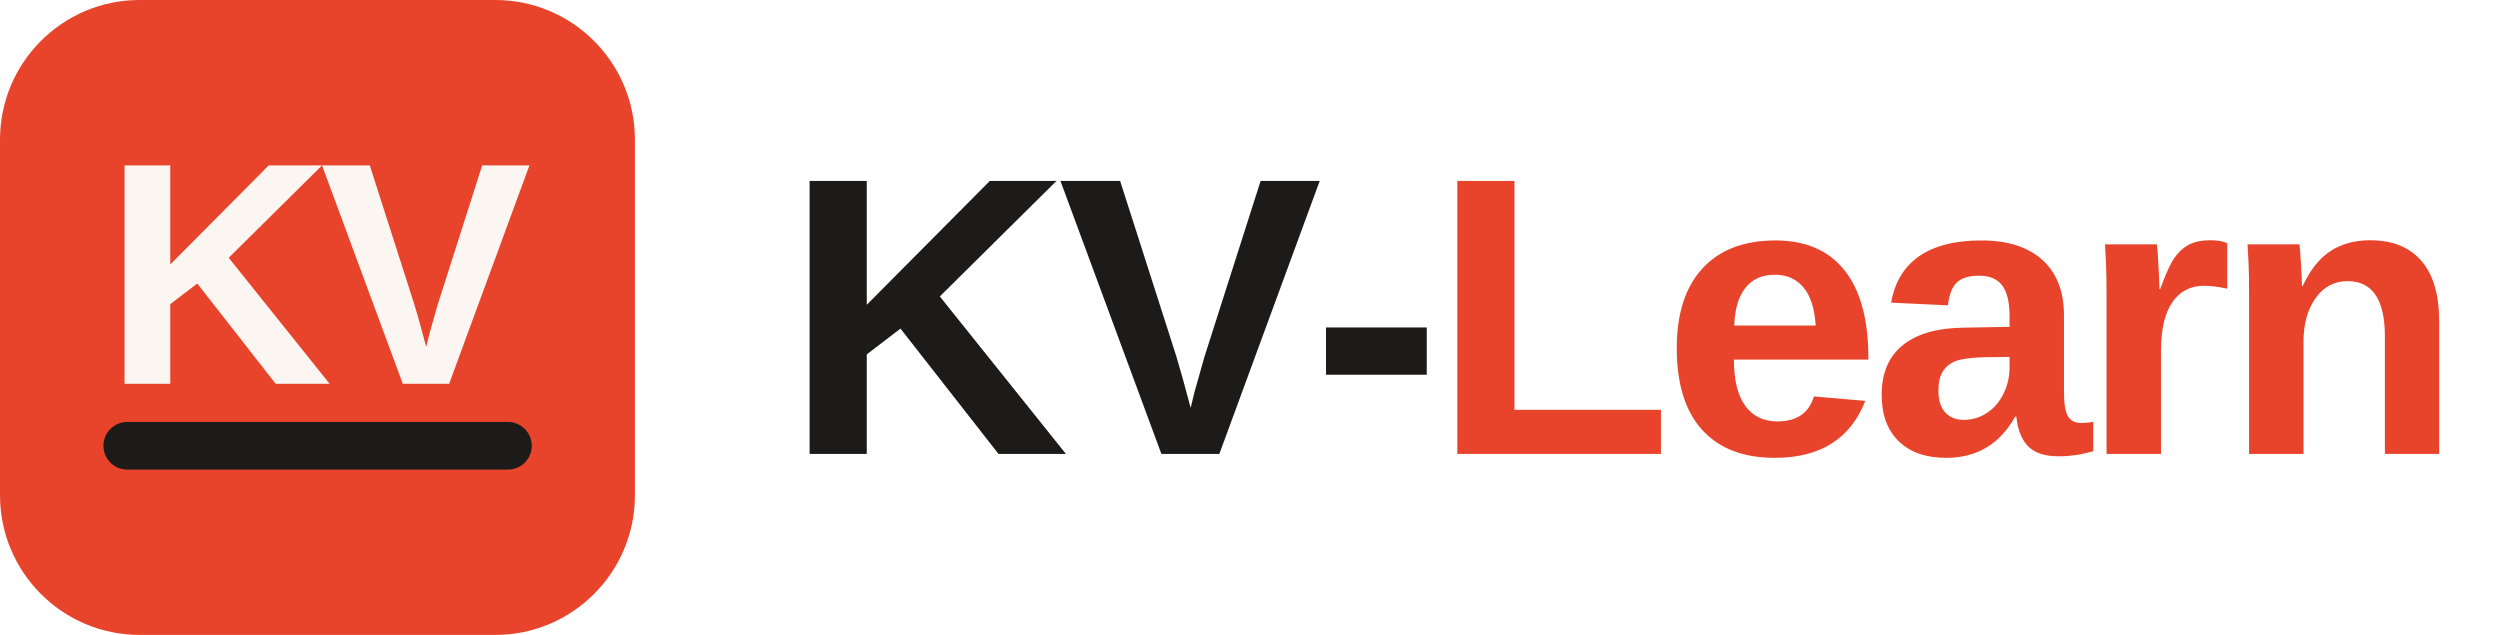
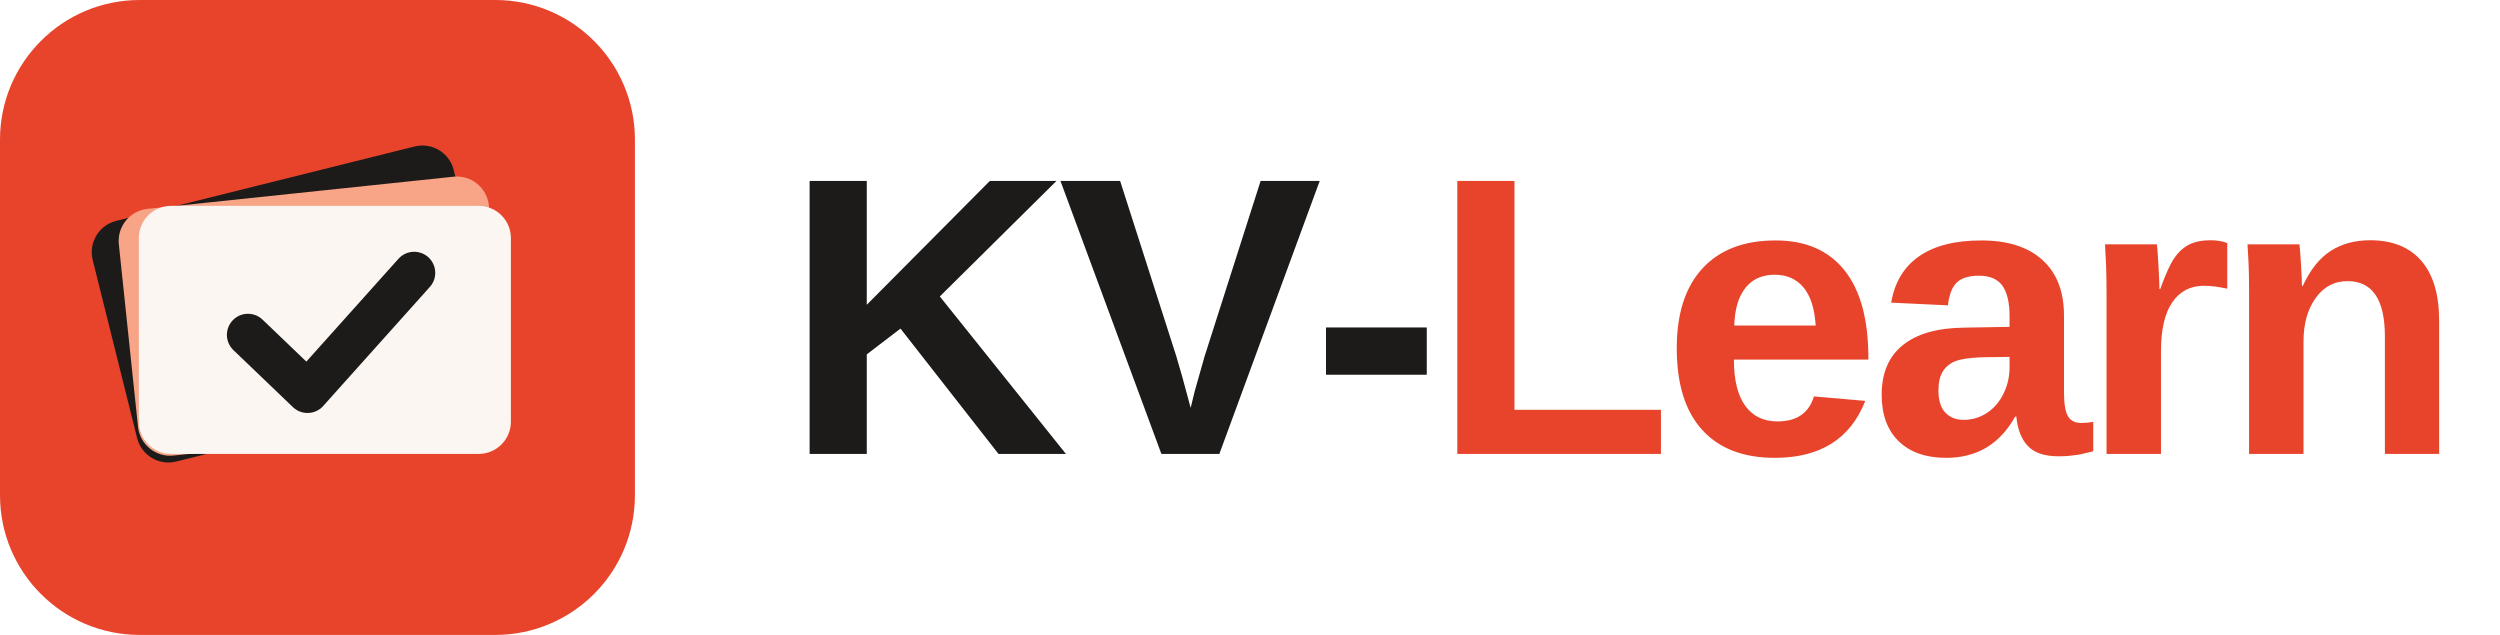
<svg xmlns="http://www.w3.org/2000/svg" viewBox="0 0 945 240" width="945" height="240">
  <rect x="0" y="0" width="240" height="240" rx="52.8" fill="#E8442C" />
-   <path d="M104.207 145.079 74.558 107.169 64.363 114.962V145.079H47.078V62.521H64.363V99.962L101.57 62.521H121.726L86.453 97.443L124.597 145.079ZM169.778 145.079H152.258L121.731 62.521H139.778L156.77 115.548Q158.352 120.704 161.106 131.134L162.336 126.095L165.325 115.548L182.258 62.521H200.129Z" fill="#FBF6F1" />
-   <rect x="39.1" y="159.5" width="161.9" height="18.0" rx="9.0" fill="#1D1B1A" />
+   <g transform="translate(122.8 124.7) scale(0.4688)">
+     <rect x="-150" y="-100" width="300" height="200" rx="26" fill="#1D1B1A" transform="rotate(-14) translate(-18 -26)" />
+     <rect x="-150" y="-100" width="300" height="200" rx="26" fill="#F8A487" transform="rotate(-6) translate(-8 -12)" />
+     <rect x="-150" y="-100" width="300" height="200" rx="26" fill="#FBF6F1" />
+     <path d="M-62 4 L-14 50 L72 -46" fill="none" stroke="#1D1B1A" stroke-width="34" stroke-linecap="round" stroke-linejoin="round" />
+   </g>
  <path d="M377.445 171.599 340.385 124.211 327.641 133.953V171.599H306.034V68.401H327.641V115.203L374.149 68.401H399.345L355.253 112.053L402.934 171.599ZM460.909 171.599H439.01L400.851 68.401H423.409L444.649 134.685Q446.627 141.13 450.069 154.167L451.607 147.869L455.343 134.685L476.51 68.401H498.849ZM501.233 141.643V123.772H539.319V141.643Z" fill="#1D1B1A" />
  <path d="M550.859 171.599V68.401H572.466V154.9H627.837V171.599ZM670.871 173.064Q653.0 173.064 643.405 162.48Q633.811 151.897 633.811 131.609Q633.811 111.98 643.552 101.433Q653.293 90.886 671.164 90.886Q688.229 90.886 697.238 102.202Q706.247 113.518 706.247 135.344V135.93H655.417Q655.417 147.502 659.702 153.398Q663.986 159.294 671.896 159.294Q682.81 159.294 685.666 149.846L705.075 151.531Q696.652 173.064 670.871 173.064ZM670.871 103.85Q663.62 103.85 659.702 108.904Q655.783 113.958 655.563 123.04H686.325Q685.739 113.445 681.711 108.647Q677.683 103.85 670.871 103.85ZM735.658 173.064Q724.159 173.064 717.714 166.802Q711.269 160.54 711.269 149.187Q711.269 136.882 719.289 130.437Q727.309 123.992 742.543 123.845L759.608 123.552V119.524Q759.608 111.76 756.898 107.988Q754.188 104.216 748.036 104.216Q742.323 104.216 739.65 106.816Q736.977 109.417 736.317 115.422L714.857 114.397Q716.835 102.825 725.441 96.855Q734.047 90.886 748.915 90.886Q763.93 90.886 772.06 98.284Q780.189 105.681 780.189 119.304V148.162Q780.189 154.827 781.691 157.354Q783.192 159.88 786.708 159.88Q789.052 159.88 791.249 159.441V170.574Q789.418 171.013 787.953 171.379Q786.488 171.746 785.023 171.965Q783.559 172.185 781.911 172.332Q780.263 172.478 778.065 172.478Q770.302 172.478 766.603 168.669Q762.904 164.861 762.172 157.463H761.732Q753.09 173.064 735.658 173.064ZM759.608 134.905 749.062 135.051Q741.884 135.344 738.881 136.626Q735.878 137.908 734.303 140.544Q732.729 143.181 732.729 147.576Q732.729 153.215 735.329 155.962Q737.929 158.708 742.25 158.708Q747.084 158.708 751.076 156.072Q755.067 153.435 757.338 148.784Q759.608 144.133 759.608 138.933ZM796.271 171.599V110.955Q796.271 104.436 796.087 100.078Q795.904 95.72 795.685 92.351H815.313Q815.533 93.669 815.899 100.371Q816.266 107.073 816.266 109.27H816.559Q819.562 100.92 821.905 97.515Q824.249 94.109 827.472 92.461Q830.694 90.813 835.528 90.813Q839.483 90.813 841.9 91.912V109.124Q836.92 108.025 833.111 108.025Q825.421 108.025 821.136 114.25Q816.852 120.476 816.852 132.708V171.599ZM901.487 171.599V127.141Q901.487 106.267 887.352 106.267Q879.881 106.267 875.303 112.676Q870.726 119.084 870.726 129.119V171.599H850.145V110.076Q850.145 103.704 849.961 99.639Q849.778 95.574 849.559 92.351H869.188Q869.407 93.743 869.773 99.785Q870.14 105.828 870.14 108.098H870.433Q874.607 99.016 880.906 94.915Q887.205 90.813 895.921 90.813Q908.519 90.813 915.257 98.577Q921.995 106.34 921.995 121.282V171.599Z" fill="#E8442C" />
</svg>
